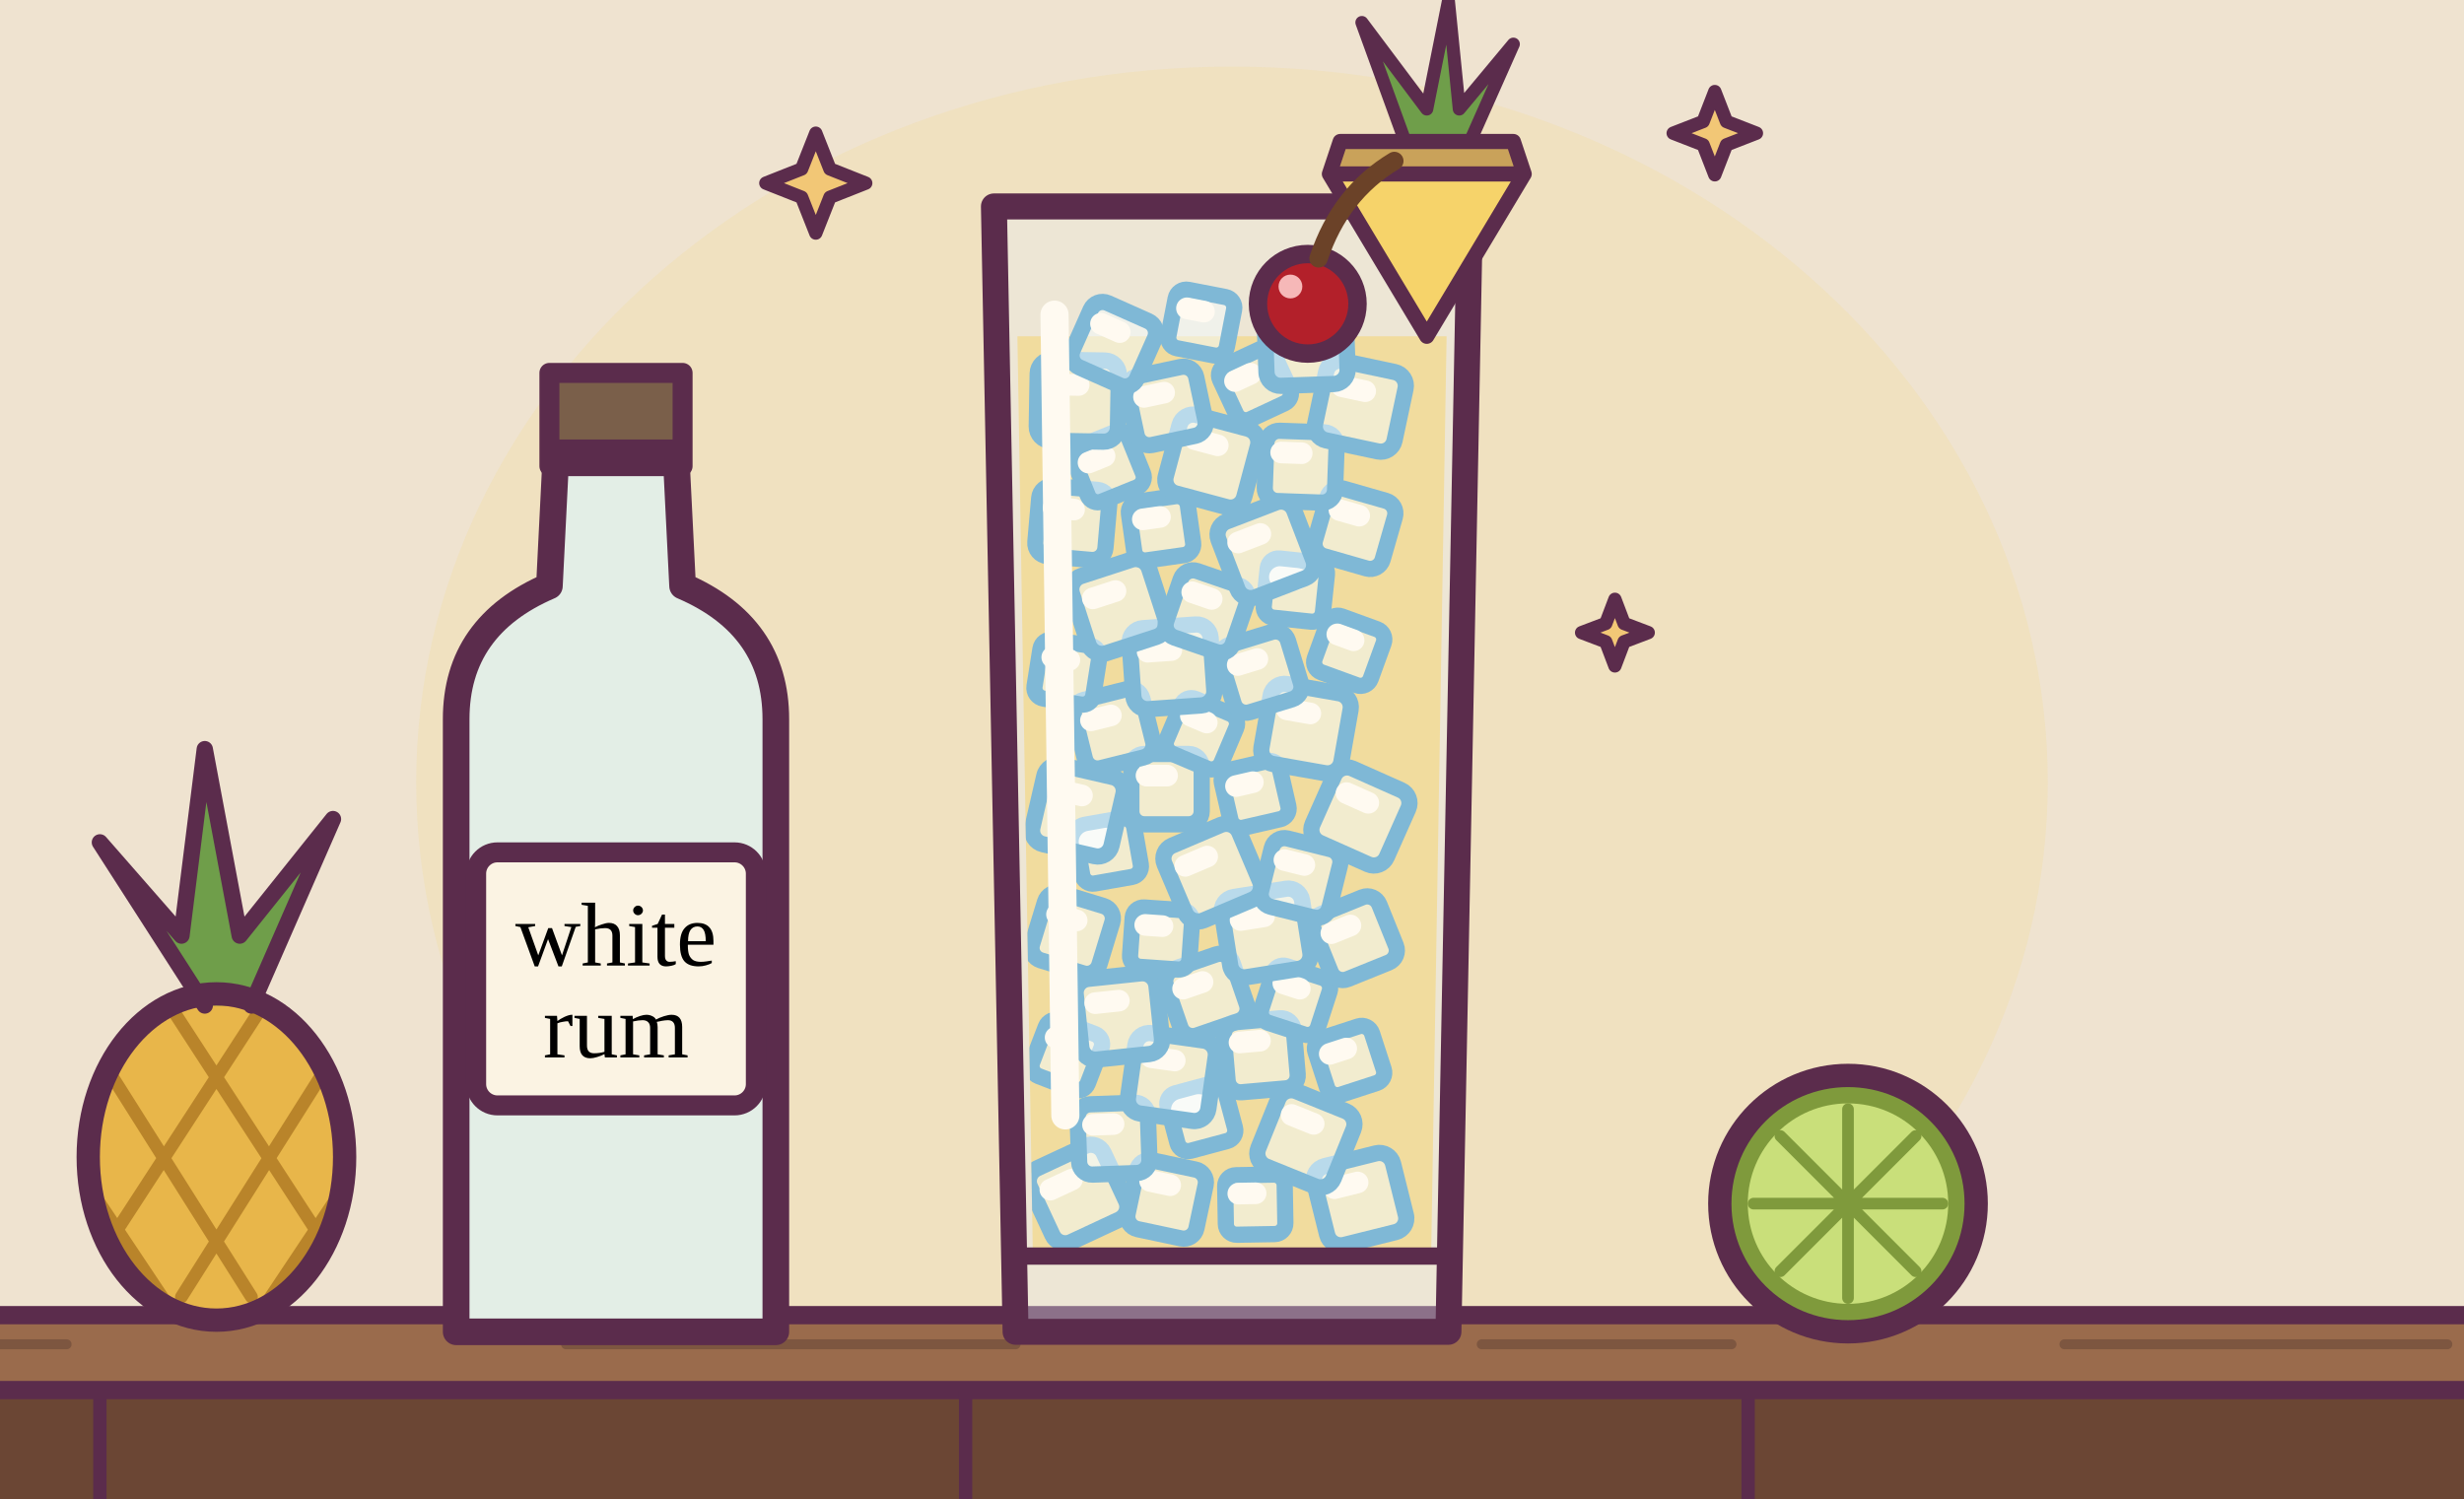
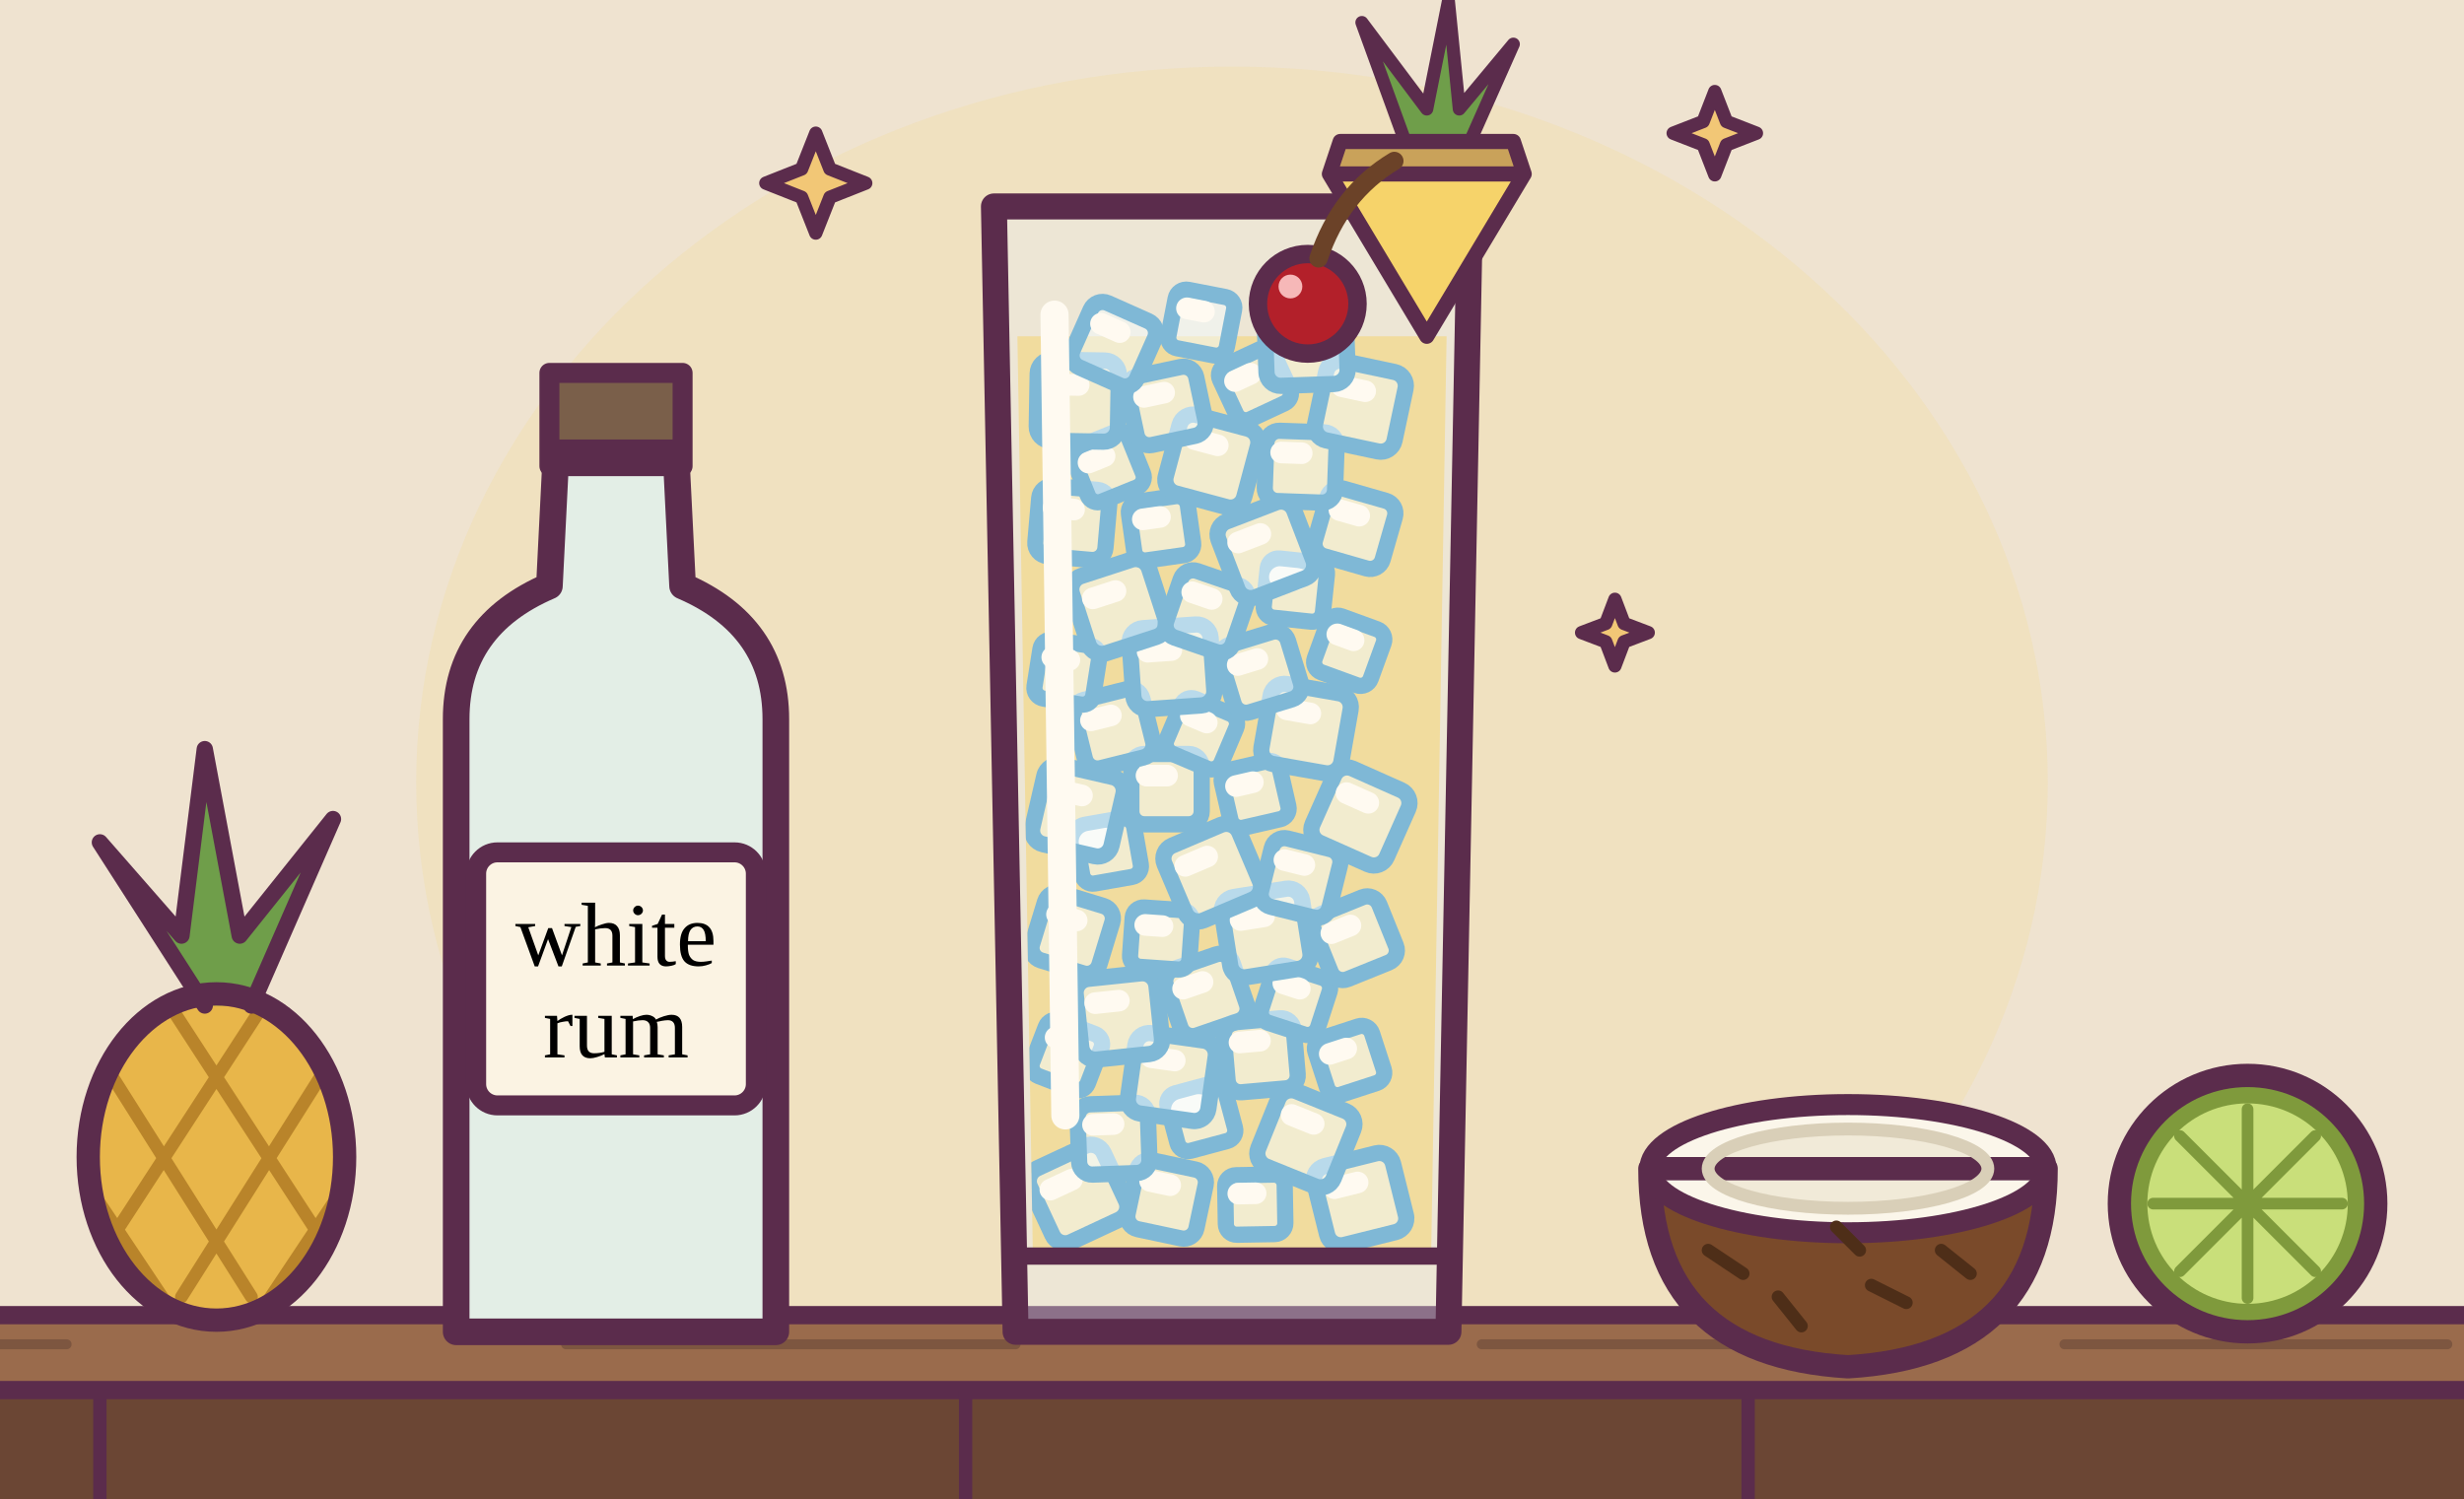
- <svg viewBox="0 0 296 180" role="img" aria-label="a Piña Colada in a tall glass of ice, garnished with a pineapple wedge and a cherry, next to a pineapple, a bottle of white rum and half a lime">
+ <svg viewBox="0 0 296 180" role="img" aria-label="a Piña Colada in a tall glass of ice, garnished with a pineapple wedge and a cherry, next to a pineapple, a bottle of white rum, half a coconut and half a lime">
  <g transform="translate(-52 -24)">
    <g filter="url(#wash)">
      <rect x="0" y="0" width="400" height="236" fill="#efe3d0" />
      <ellipse cx="200" cy="118" rx="98" ry="86" fill="#f1dc9e" opacity=".32" />
    </g>
    <rect x="0" y="182" width="400" height="54" fill="#6e4b39" />
    <g filter="url(#wash)">
      <rect x="0" y="182" width="400" height="9" fill="#9a6b4c" />
      <rect x="0" y="191" width="400" height="45" fill="#6b4634" />
    </g>
    <g filter="url(#crayon)" fill="none" stroke="#5b2c4c" stroke-width="2.2" stroke-linecap="round" stroke-linejoin="round">
      <path d="M0 182 H400 M0 191 H400" />
      <path d="M64 191 V236" stroke-width="1.6" />
      <path d="M168 191 V236" stroke-width="1.6" />
      <path d="M262 191 V236" stroke-width="1.6" />
      <path d="M352 191 V236" stroke-width="1.6" />
      <path d="M22 185.5 h38" stroke="#7d5640" stroke-width="1.2" />
      <path d="M120 185.5 h54" stroke="#7d5640" stroke-width="1.2" />
      <path d="M230 185.5 h30" stroke="#7d5640" stroke-width="1.2" />
      <path d="M300 185.5 h46" stroke="#7d5640" stroke-width="1.2" />
    </g>
    <g transform="translate(78 184)">
      <g transform="translate(0 0) scale(1.4)">
        <g filter="url(#wash)">
          <ellipse cx="0" cy="-15" rx="11" ry="14" fill="#e8b64a" />
          <path d="M-1 -28 L-10 -42 L-3 -34 L-1 -50 L2 -34 L10 -44 L3 -28Z" fill="#6f9e4a" />
        </g>
        <g filter="url(#crayon)" fill="none" stroke="#5b2c4c" stroke-width="2.6" stroke-linecap="round" stroke-linejoin="round">
          <path d="M-9 -22 L3 -3 M-4 -28 L9 -8 M-10 -11 L-4 -2 M9 -22 L-3 -3 M4 -28 L-9 -8 M10 -11 L4 -2" stroke="#b9842a" stroke-width="1.1" />
          <ellipse cx="0" cy="-15" rx="11" ry="14" stroke-width="2" />
          <path d="M-1 -28 L-10 -42 L-3 -34 L-1 -50 L2 -34 L10 -44 L3 -28" stroke-width="1.4" />
        </g>
      </g>
    </g>
    <g transform="translate(126 184)">
      <g transform="translate(0 0) scale(1.6)">
        <g filter="url(#wash)">
          <path d="M-12 0 L-12 -46 Q-12 -53 -5 -56 L-4.5 -66 L4.5 -66 L5 -56 Q12 -53 12 -46 L12 0Z" fill="#e3eee6" />
          <rect x="-10.5" y="-36" width="21" height="19" rx="1.6" fill="#fbf3e3" />
          <path d="M-5 -72 h10 v7 h-10Z" fill="#7a5f4a" />
        </g>
        <g filter="url(#crayon)" fill="none" stroke="#5b2c4c" stroke-width="2.6" stroke-linecap="round" stroke-linejoin="round">
          <path d="M-12 0 L-12 -46 Q-12 -53 -5 -56 L-4.5 -66 L4.5 -66 L5 -56 Q12 -53 12 -46 L12 0Z" stroke-width="2" />
          <rect x="-10.5" y="-36" width="21" height="19" rx="1.6" stroke-width="1.5" />
          <path d="M-5 -72 h10 v7 h-10Z" stroke-width="1.5" />
        </g>
        <text class="letter" x="0" y="-27.5" font-size="6.8" text-anchor="middle">white</text>
        <text class="letter" x="0" y="-20.6" font-size="6.8" text-anchor="middle">rum</text>
      </g>
    </g>
    <g transform="translate(274 184)">
      <g transform="translate(0 0) scale(1.4)">
        <g filter="url(#wash)">
+           <path d="M-17 -14 Q-17 2 0 3 Q17 2 17 -14Z" fill="#7a4a2a" />
+           <ellipse cx="0" cy="-14" rx="17" ry="5.5" fill="#fbf6ea" />
+           <ellipse cx="0" cy="-14" rx="12" ry="3.4" fill="#f1ead8" />
+         </g>
+         <g filter="url(#crayon)" fill="none" stroke="#5b2c4c" stroke-width="2.6" stroke-linecap="round" stroke-linejoin="round">
+           <path d="M-17 -14 Q-17 2 0 3 Q17 2 17 -14Z" stroke-width="2" />
+           <ellipse cx="0" cy="-14" rx="17" ry="5.5" stroke-width="1.8" />
+           <ellipse cx="0" cy="-14" rx="12" ry="3.4" stroke="#d9cfb8" stroke-width="1.1" />
+           <path d="M-12 -7 l3 2 M-6 -3 l2 2.5 M2 -4 l3 1.5 M8 -7 l2.5 2 M-1 -9 l2 2" stroke="#4e2e18" stroke-width="1.1" />
+         </g>
+       </g>
+     </g>
+     <g transform="translate(322 184)">
+       <g transform="translate(0 0) scale(1.4)">
+         <g filter="url(#wash)">
          <circle cx="0" cy="-11" r="11" fill="#7f9a3c" />
          <circle cx="0" cy="-11" r="8.6" fill="#c9df7a" />
        </g>
        <g filter="url(#crayon)" fill="none" stroke="#5b2c4c" stroke-width="2.6" stroke-linecap="round" stroke-linejoin="round">
          <circle cx="0" cy="-11" r="11" stroke-width="2" />
          <path d="M0 -11 L8.1 -11 M0 -11 L5.8 -5.2 M0 -11 L0 -2.9 M0 -11 L-5.8 -5.2 M0 -11 L-8.1 -11 M0 -11 L-5.8 -16.8 M0 -11 L-0 -19.1 M0 -11 L5.8 -16.8" stroke="#7f9a3c" stroke-width="1" />
        </g>
      </g>
    </g>
    <g transform="translate(200 184) scale(1.3)">
      <g filter="url(#wash)">
        <path d="M-22 -104 L22 -104 L20 0 L-20 0Z" fill="#e7f1fb" opacity=".35" />
      </g>
      <clipPath id="pina-colada-hero">
        <path d="M-20 -102 L20 -102 L18.4 -7 L-18.4 -7Z" />
      </clipPath>
      <g clip-path="url(#pina-colada-hero)">
        <g filter="url(#wash)">
          <rect x="-40" y="-92" width="80" height="87" fill="#f1dc9e" />
        </g>
        <g>
          <g transform="rotate(-25 -14.2 -12.8)">
            <g filter="url(#wash)">
              <rect x="-18" y="-16.5" width="7.5" height="7.5" rx="1.3" fill="#f4fbff" opacity=".5" />
            </g>
            <g filter="url(#crayon)" fill="none" stroke="#5b2c4c" stroke-width="2.6" stroke-linecap="round" stroke-linejoin="round">
              <rect x="-18" y="-16.5" width="7.5" height="7.5" rx="1.3" stroke="#7fb8d6" stroke-width="1.5" />
              <path d="M-16.4 -14.2 h2.2" stroke="#fffaf1" stroke-width="2" />
            </g>
          </g>
        </g>
        <g>
          <g transform="rotate(12 -6.1 -12.2)">
            <g filter="url(#wash)">
              <rect x="-9.3" y="-15.5" width="6.5" height="6.5" rx="1.2" fill="#f4fbff" opacity=".5" />
            </g>
            <g filter="url(#crayon)" fill="none" stroke="#5b2c4c" stroke-width="2.6" stroke-linecap="round" stroke-linejoin="round">
              <rect x="-9.3" y="-15.5" width="6.5" height="6.5" rx="1.2" stroke="#7fb8d6" stroke-width="1.5" />
              <path d="M-7.9 -13.6 h1.9" stroke="#fffaf1" stroke-width="2" />
            </g>
          </g>
        </g>
        <g>
          <g transform="rotate(-1 2.1 -11.8)">
            <g filter="url(#wash)">
              <rect x="-0.6" y="-14.5" width="5.5" height="5.5" rx="1" fill="#f4fbff" opacity=".5" />
            </g>
            <g filter="url(#crayon)" fill="none" stroke="#5b2c4c" stroke-width="2.6" stroke-linecap="round" stroke-linejoin="round">
              <rect x="-0.6" y="-14.5" width="5.5" height="5.5" rx="1" stroke="#7fb8d6" stroke-width="1.5" />
              <path d="M0.6 -12.8 h1.6" stroke="#fffaf1" stroke-width="2" />
            </g>
          </g>
        </g>
        <g>
          <g transform="rotate(-14 11.8 -12.2)">
            <g filter="url(#wash)">
              <rect x="8.1" y="-16" width="7.5" height="7.5" rx="1.3" fill="#f4fbff" opacity=".5" />
            </g>
            <g filter="url(#crayon)" fill="none" stroke="#5b2c4c" stroke-width="2.6" stroke-linecap="round" stroke-linejoin="round">
              <rect x="8.1" y="-16" width="7.5" height="7.5" rx="1.3" stroke="#7fb8d6" stroke-width="1.5" />
              <path d="M9.8 -13.8 h2.2" stroke="#fffaf1" stroke-width="2" />
            </g>
          </g>
        </g>
        <g>
          <g transform="rotate(-2 -10.9 -17.9)">
            <g filter="url(#wash)">
              <rect x="-14.2" y="-21.1" width="6.5" height="6.5" rx="1.2" fill="#f4fbff" opacity=".5" />
            </g>
            <g filter="url(#crayon)" fill="none" stroke="#5b2c4c" stroke-width="2.6" stroke-linecap="round" stroke-linejoin="round">
              <rect x="-14.2" y="-21.1" width="6.5" height="6.5" rx="1.2" stroke="#7fb8d6" stroke-width="1.5" />
              <path d="M-12.8 -19.2 h1.9" stroke="#fffaf1" stroke-width="2" />
            </g>
          </g>
        </g>
        <g>
          <g transform="rotate(-15 -2.8 -19.9)">
            <g filter="url(#wash)">
              <rect x="-5.6" y="-22.6" width="5.5" height="5.5" rx="1" fill="#f4fbff" opacity=".5" />
            </g>
            <g filter="url(#crayon)" fill="none" stroke="#5b2c4c" stroke-width="2.6" stroke-linecap="round" stroke-linejoin="round">
              <rect x="-5.6" y="-22.6" width="5.5" height="5.5" rx="1" stroke="#7fb8d6" stroke-width="1.5" />
              <path d="M-4.4 -21 h1.6" stroke="#fffaf1" stroke-width="2" />
            </g>
          </g>
        </g>
        <g>
          <g transform="rotate(22 6.8 -17.9)">
            <g filter="url(#wash)">
              <rect x="3.1" y="-21.6" width="7.5" height="7.5" rx="1.3" fill="#f4fbff" opacity=".5" />
            </g>
            <g filter="url(#crayon)" fill="none" stroke="#5b2c4c" stroke-width="2.6" stroke-linecap="round" stroke-linejoin="round">
              <rect x="3.1" y="-21.6" width="7.5" height="7.5" rx="1.3" stroke="#7fb8d6" stroke-width="1.5" />
              <path d="M4.8 -19.4 h2.2" stroke="#fffaf1" stroke-width="2" />
            </g>
          </g>
        </g>
        <g>
          <g transform="rotate(21 -15.2 -25.6)">
            <g filter="url(#wash)">
              <rect x="-18" y="-28.3" width="5.5" height="5.5" rx="1" fill="#f4fbff" opacity=".5" />
            </g>
            <g filter="url(#crayon)" fill="none" stroke="#5b2c4c" stroke-width="2.6" stroke-linecap="round" stroke-linejoin="round">
              <rect x="-18" y="-28.3" width="5.5" height="5.5" rx="1" stroke="#7fb8d6" stroke-width="1.5" />
              <path d="M-16.8 -26.7 h1.6" stroke="#fffaf1" stroke-width="2" />
            </g>
          </g>
        </g>
        <g>
          <g transform="rotate(8 -5.6 -23.6)">
            <g filter="url(#wash)">
              <rect x="-9.3" y="-27.3" width="7.5" height="7.5" rx="1.3" fill="#f4fbff" opacity=".5" />
            </g>
            <g filter="url(#crayon)" fill="none" stroke="#5b2c4c" stroke-width="2.6" stroke-linecap="round" stroke-linejoin="round">
              <rect x="-9.3" y="-27.3" width="7.5" height="7.5" rx="1.3" stroke="#7fb8d6" stroke-width="1.5" />
              <path d="M-7.7 -25.1 h2.2" stroke="#fffaf1" stroke-width="2" />
            </g>
          </g>
        </g>
        <g>
          <g transform="rotate(-5 2.6 -25.6)">
            <g filter="url(#wash)">
              <rect x="-0.6" y="-28.8" width="6.5" height="6.5" rx="1.2" fill="#f4fbff" opacity=".5" />
            </g>
            <g filter="url(#crayon)" fill="none" stroke="#5b2c4c" stroke-width="2.6" stroke-linecap="round" stroke-linejoin="round">
              <rect x="-0.6" y="-28.8" width="6.5" height="6.5" rx="1.2" stroke="#7fb8d6" stroke-width="1.5" />
              <path d="M0.8 -26.9 h1.9" stroke="#fffaf1" stroke-width="2" />
            </g>
          </g>
        </g>
        <g>
          <g transform="rotate(-18 10.8 -25.1)">
            <g filter="url(#wash)">
              <rect x="8.1" y="-27.8" width="5.5" height="5.5" rx="1" fill="#f4fbff" opacity=".5" />
            </g>
            <g filter="url(#crayon)" fill="none" stroke="#5b2c4c" stroke-width="2.6" stroke-linecap="round" stroke-linejoin="round">
              <rect x="8.1" y="-27.8" width="5.5" height="5.5" rx="1" stroke="#7fb8d6" stroke-width="1.5" />
              <path d="M9.3 -26.2 h1.6" stroke="#fffaf1" stroke-width="2" />
            </g>
          </g>
        </g>
        <g>
          <g transform="rotate(-6 -10.4 -29.1)">
            <g filter="url(#wash)">
              <rect x="-14.2" y="-32.9" width="7.5" height="7.5" rx="1.3" fill="#f4fbff" opacity=".5" />
            </g>
            <g filter="url(#crayon)" fill="none" stroke="#5b2c4c" stroke-width="2.6" stroke-linecap="round" stroke-linejoin="round">
              <rect x="-14.2" y="-32.9" width="7.5" height="7.5" rx="1.3" stroke="#7fb8d6" stroke-width="1.5" />
              <path d="M-12.5 -30.6 h2.2" stroke="#fffaf1" stroke-width="2" />
            </g>
          </g>
        </g>
        <g>
          <g transform="rotate(-19 -2.3 -31.1)">
            <g filter="url(#wash)">
              <rect x="-5.6" y="-34.4" width="6.5" height="6.5" rx="1.2" fill="#f4fbff" opacity=".5" />
            </g>
            <g filter="url(#crayon)" fill="none" stroke="#5b2c4c" stroke-width="2.6" stroke-linecap="round" stroke-linejoin="round">
              <rect x="-5.6" y="-34.4" width="6.5" height="6.5" rx="1.2" stroke="#7fb8d6" stroke-width="1.5" />
              <path d="M-4.2 -32.4 h1.9" stroke="#fffaf1" stroke-width="2" />
            </g>
          </g>
        </g>
        <g>
          <g transform="rotate(18 5.8 -30.6)">
            <g filter="url(#wash)">
              <rect x="3.1" y="-33.4" width="5.5" height="5.5" rx="1" fill="#f4fbff" opacity=".5" />
            </g>
            <g filter="url(#crayon)" fill="none" stroke="#5b2c4c" stroke-width="2.6" stroke-linecap="round" stroke-linejoin="round">
              <rect x="3.1" y="-33.4" width="5.5" height="5.5" rx="1" stroke="#7fb8d6" stroke-width="1.5" />
              <path d="M4.3 -31.8 h1.6" stroke="#fffaf1" stroke-width="2" />
            </g>
          </g>
        </g>
        <g>
          <g transform="rotate(17 -14.8 -36.9)">
            <g filter="url(#wash)">
              <rect x="-18" y="-40.1" width="6.5" height="6.5" rx="1.2" fill="#f4fbff" opacity=".5" />
            </g>
            <g filter="url(#crayon)" fill="none" stroke="#5b2c4c" stroke-width="2.6" stroke-linecap="round" stroke-linejoin="round">
              <rect x="-18" y="-40.1" width="6.5" height="6.5" rx="1.2" stroke="#7fb8d6" stroke-width="1.5" />
              <path d="M-16.6 -38.1 h1.9" stroke="#fffaf1" stroke-width="2" />
            </g>
          </g>
        </g>
        <g>
          <g transform="rotate(4 -6.6 -36.4)">
            <g filter="url(#wash)">
              <rect x="-9.3" y="-39.1" width="5.5" height="5.5" rx="1" fill="#f4fbff" opacity=".5" />
            </g>
            <g filter="url(#crayon)" fill="none" stroke="#5b2c4c" stroke-width="2.6" stroke-linecap="round" stroke-linejoin="round">
              <rect x="-9.3" y="-39.1" width="5.5" height="5.5" rx="1" stroke="#7fb8d6" stroke-width="1.5" />
              <path d="M-8.1 -37.5 h1.6" stroke="#fffaf1" stroke-width="2" />
            </g>
          </g>
        </g>
        <g>
          <g transform="rotate(-9 3.1 -36.9)">
            <g filter="url(#wash)">
              <rect x="-0.6" y="-40.6" width="7.5" height="7.5" rx="1.3" fill="#f4fbff" opacity=".5" />
            </g>
            <g filter="url(#crayon)" fill="none" stroke="#5b2c4c" stroke-width="2.6" stroke-linecap="round" stroke-linejoin="round">
              <rect x="-0.6" y="-40.6" width="7.5" height="7.5" rx="1.3" stroke="#7fb8d6" stroke-width="1.5" />
              <path d="M1 -38.4 h2.2" stroke="#fffaf1" stroke-width="2" />
            </g>
          </g>
        </g>
        <g>
          <g transform="rotate(-22 11.3 -36.4)">
            <g filter="url(#wash)">
              <rect x="8.1" y="-39.6" width="6.5" height="6.5" rx="1.2" fill="#f4fbff" opacity=".5" />
            </g>
            <g filter="url(#crayon)" fill="none" stroke="#5b2c4c" stroke-width="2.6" stroke-linecap="round" stroke-linejoin="round">
              <rect x="8.1" y="-39.6" width="6.5" height="6.5" rx="1.2" stroke="#7fb8d6" stroke-width="1.5" />
              <path d="M9.5 -37.6 h1.9" stroke="#fffaf1" stroke-width="2" />
            </g>
          </g>
        </g>
        <g>
          <g transform="rotate(-10 -11.4 -44.5)">
            <g filter="url(#wash)">
              <rect x="-14.2" y="-47.2" width="5.5" height="5.5" rx="1" fill="#f4fbff" opacity=".5" />
            </g>
            <g filter="url(#crayon)" fill="none" stroke="#5b2c4c" stroke-width="2.6" stroke-linecap="round" stroke-linejoin="round">
              <rect x="-14.2" y="-47.2" width="5.5" height="5.5" rx="1" stroke="#7fb8d6" stroke-width="1.5" />
              <path d="M-13 -45.6 h1.6" stroke="#fffaf1" stroke-width="2" />
            </g>
          </g>
        </g>
        <g>
          <g transform="rotate(-23 -1.8 -42.5)">
            <g filter="url(#wash)">
              <rect x="-5.6" y="-46.2" width="7.5" height="7.5" rx="1.3" fill="#f4fbff" opacity=".5" />
            </g>
            <g filter="url(#crayon)" fill="none" stroke="#5b2c4c" stroke-width="2.6" stroke-linecap="round" stroke-linejoin="round">
              <rect x="-5.6" y="-46.2" width="7.5" height="7.5" rx="1.3" stroke="#7fb8d6" stroke-width="1.5" />
              <path d="M-3.9 -44 h2.2" stroke="#fffaf1" stroke-width="2" />
            </g>
          </g>
        </g>
        <g>
          <g transform="rotate(14 6.3 -42)">
            <g filter="url(#wash)">
              <rect x="3.1" y="-45.2" width="6.5" height="6.5" rx="1.2" fill="#f4fbff" opacity=".5" />
            </g>
            <g filter="url(#crayon)" fill="none" stroke="#5b2c4c" stroke-width="2.6" stroke-linecap="round" stroke-linejoin="round">
              <rect x="3.1" y="-45.2" width="6.5" height="6.5" rx="1.2" stroke="#7fb8d6" stroke-width="1.5" />
              <path d="M4.5 -43.2 h1.9" stroke="#fffaf1" stroke-width="2" />
            </g>
          </g>
        </g>
        <g>
          <g transform="rotate(13 -14.2 -48.1)">
            <g filter="url(#wash)">
              <rect x="-18" y="-51.9" width="7.5" height="7.5" rx="1.3" fill="#f4fbff" opacity=".5" />
            </g>
            <g filter="url(#crayon)" fill="none" stroke="#5b2c4c" stroke-width="2.6" stroke-linecap="round" stroke-linejoin="round">
              <rect x="-18" y="-51.9" width="7.5" height="7.5" rx="1.3" stroke="#7fb8d6" stroke-width="1.5" />
              <path d="M-16.4 -49.6 h2.2" stroke="#fffaf1" stroke-width="2" />
            </g>
          </g>
        </g>
        <g>
          <g>
            <g filter="url(#wash)">
              <rect x="-9.3" y="-53.4" width="6.5" height="6.5" rx="1.2" fill="#f4fbff" opacity=".5" />
            </g>
            <g filter="url(#crayon)" fill="none" stroke="#5b2c4c" stroke-width="2.6" stroke-linecap="round" stroke-linejoin="round">
              <rect x="-9.3" y="-53.4" width="6.5" height="6.5" rx="1.2" stroke="#7fb8d6" stroke-width="1.5" />
              <path d="M-7.9 -51.4 h1.9" stroke="#fffaf1" stroke-width="2" />
            </g>
          </g>
        </g>
        <g>
          <g transform="rotate(-13 2.1 -49.6)">
            <g filter="url(#wash)">
              <rect x="-0.6" y="-52.4" width="5.5" height="5.5" rx="1" fill="#f4fbff" opacity=".5" />
            </g>
            <g filter="url(#crayon)" fill="none" stroke="#5b2c4c" stroke-width="2.6" stroke-linecap="round" stroke-linejoin="round">
              <rect x="-0.6" y="-52.4" width="5.5" height="5.5" rx="1" stroke="#7fb8d6" stroke-width="1.5" />
              <path d="M0.6 -50.8 h1.6" stroke="#fffaf1" stroke-width="2" />
            </g>
          </g>
        </g>
        <g>
          <g transform="rotate(24 11.8 -47.6)">
            <g filter="url(#wash)">
              <rect x="8.1" y="-51.4" width="7.5" height="7.5" rx="1.3" fill="#f4fbff" opacity=".5" />
            </g>
            <g filter="url(#crayon)" fill="none" stroke="#5b2c4c" stroke-width="2.6" stroke-linecap="round" stroke-linejoin="round">
              <rect x="8.1" y="-51.4" width="7.5" height="7.5" rx="1.3" stroke="#7fb8d6" stroke-width="1.5" />
              <path d="M9.8 -49.1 h2.2" stroke="#fffaf1" stroke-width="2" />
            </g>
          </g>
        </g>
        <g>
          <g transform="rotate(-14 -10.9 -55.8)">
            <g filter="url(#wash)">
              <rect x="-14.2" y="-59" width="6.5" height="6.5" rx="1.2" fill="#f4fbff" opacity=".5" />
            </g>
            <g filter="url(#crayon)" fill="none" stroke="#5b2c4c" stroke-width="2.6" stroke-linecap="round" stroke-linejoin="round">
              <rect x="-14.2" y="-59" width="6.5" height="6.5" rx="1.2" stroke="#7fb8d6" stroke-width="1.5" />
              <path d="M-12.8 -57 h1.9" stroke="#fffaf1" stroke-width="2" />
            </g>
          </g>
        </g>
        <g>
          <g transform="rotate(23 -2.8 -55.2)">
            <g filter="url(#wash)">
              <rect x="-5.6" y="-58" width="5.5" height="5.5" rx="1" fill="#f4fbff" opacity=".5" />
            </g>
            <g filter="url(#crayon)" fill="none" stroke="#5b2c4c" stroke-width="2.6" stroke-linecap="round" stroke-linejoin="round">
              <rect x="-5.6" y="-58" width="5.5" height="5.5" rx="1" stroke="#7fb8d6" stroke-width="1.5" />
              <path d="M-4.4 -56.4 h1.6" stroke="#fffaf1" stroke-width="2" />
            </g>
          </g>
        </g>
        <g>
          <g transform="rotate(10 6.8 -55.8)">
            <g filter="url(#wash)">
              <rect x="3.1" y="-59.5" width="7.5" height="7.5" rx="1.3" fill="#f4fbff" opacity=".5" />
            </g>
            <g filter="url(#crayon)" fill="none" stroke="#5b2c4c" stroke-width="2.6" stroke-linecap="round" stroke-linejoin="round">
              <rect x="3.1" y="-59.5" width="7.5" height="7.5" rx="1.3" stroke="#7fb8d6" stroke-width="1.5" />
              <path d="M4.8 -57.2 h2.2" stroke="#fffaf1" stroke-width="2" />
            </g>
          </g>
        </g>
        <g>
          <g transform="rotate(9 -15.2 -61)">
            <g filter="url(#wash)">
              <rect x="-18" y="-63.7" width="5.5" height="5.5" rx="1" fill="#f4fbff" opacity=".5" />
            </g>
            <g filter="url(#crayon)" fill="none" stroke="#5b2c4c" stroke-width="2.6" stroke-linecap="round" stroke-linejoin="round">
              <rect x="-18" y="-63.7" width="5.5" height="5.5" rx="1" stroke="#7fb8d6" stroke-width="1.5" />
              <path d="M-16.8 -62.1 h1.6" stroke="#fffaf1" stroke-width="2" />
            </g>
          </g>
        </g>
        <g>
          <g transform="rotate(-4 -5.6 -61.5)">
            <g filter="url(#wash)">
              <rect x="-9.3" y="-65.2" width="7.5" height="7.5" rx="1.3" fill="#f4fbff" opacity=".5" />
            </g>
            <g filter="url(#crayon)" fill="none" stroke="#5b2c4c" stroke-width="2.6" stroke-linecap="round" stroke-linejoin="round">
              <rect x="-9.3" y="-65.2" width="7.5" height="7.5" rx="1.3" stroke="#7fb8d6" stroke-width="1.5" />
              <path d="M-7.7 -63 h2.2" stroke="#fffaf1" stroke-width="2" />
            </g>
          </g>
        </g>
        <g>
          <g transform="rotate(-17 2.6 -61)">
            <g filter="url(#wash)">
              <rect x="-0.6" y="-64.2" width="6.5" height="6.5" rx="1.2" fill="#f4fbff" opacity=".5" />
            </g>
            <g filter="url(#crayon)" fill="none" stroke="#5b2c4c" stroke-width="2.6" stroke-linecap="round" stroke-linejoin="round">
              <rect x="-0.6" y="-64.2" width="6.5" height="6.5" rx="1.2" stroke="#7fb8d6" stroke-width="1.5" />
              <path d="M0.8 -62.2 h1.9" stroke="#fffaf1" stroke-width="2" />
            </g>
          </g>
        </g>
        <g>
          <g transform="rotate(20 10.8 -63)">
            <g filter="url(#wash)">
              <rect x="8.1" y="-65.7" width="5.5" height="5.5" rx="1" fill="#f4fbff" opacity=".5" />
            </g>
            <g filter="url(#crayon)" fill="none" stroke="#5b2c4c" stroke-width="2.6" stroke-linecap="round" stroke-linejoin="round">
              <rect x="8.1" y="-65.7" width="5.5" height="5.5" rx="1" stroke="#7fb8d6" stroke-width="1.5" />
              <path d="M9.3 -64 h1.6" stroke="#fffaf1" stroke-width="2" />
            </g>
          </g>
        </g>
        <g>
          <g transform="rotate(-18 -10.4 -67)">
            <g filter="url(#wash)">
              <rect x="-14.2" y="-70.8" width="7.5" height="7.5" rx="1.3" fill="#f4fbff" opacity=".5" />
            </g>
            <g filter="url(#crayon)" fill="none" stroke="#5b2c4c" stroke-width="2.6" stroke-linecap="round" stroke-linejoin="round">
              <rect x="-14.2" y="-70.8" width="7.5" height="7.5" rx="1.3" stroke="#7fb8d6" stroke-width="1.5" />
              <path d="M-12.5 -68.5 h2.2" stroke="#fffaf1" stroke-width="2" />
            </g>
          </g>
        </g>
        <g>
          <g transform="rotate(19 -2.3 -66.5)">
            <g filter="url(#wash)">
              <rect x="-5.6" y="-69.8" width="6.5" height="6.5" rx="1.2" fill="#f4fbff" opacity=".5" />
            </g>
            <g filter="url(#crayon)" fill="none" stroke="#5b2c4c" stroke-width="2.6" stroke-linecap="round" stroke-linejoin="round">
              <rect x="-5.6" y="-69.8" width="6.5" height="6.5" rx="1.2" stroke="#7fb8d6" stroke-width="1.5" />
              <path d="M-4.2 -67.8 h1.9" stroke="#fffaf1" stroke-width="2" />
            </g>
          </g>
        </g>
        <g>
          <g transform="rotate(6 5.8 -68.5)">
            <g filter="url(#wash)">
              <rect x="3.1" y="-71.3" width="5.5" height="5.5" rx="1" fill="#f4fbff" opacity=".5" />
            </g>
            <g filter="url(#crayon)" fill="none" stroke="#5b2c4c" stroke-width="2.6" stroke-linecap="round" stroke-linejoin="round">
              <rect x="3.1" y="-71.3" width="5.5" height="5.5" rx="1" stroke="#7fb8d6" stroke-width="1.5" />
              <path d="M4.3 -69.6 h1.6" stroke="#fffaf1" stroke-width="2" />
            </g>
          </g>
        </g>
        <g>
          <g transform="rotate(5 -14.8 -74.8)">
            <g filter="url(#wash)">
              <rect x="-18" y="-78" width="6.5" height="6.5" rx="1.2" fill="#f4fbff" opacity=".5" />
            </g>
            <g filter="url(#crayon)" fill="none" stroke="#5b2c4c" stroke-width="2.6" stroke-linecap="round" stroke-linejoin="round">
              <rect x="-18" y="-78" width="6.5" height="6.5" rx="1.2" stroke="#7fb8d6" stroke-width="1.5" />
              <path d="M-16.6 -76 h1.9" stroke="#fffaf1" stroke-width="2" />
            </g>
          </g>
        </g>
        <g>
          <g transform="rotate(-8 -6.6 -74.2)">
            <g filter="url(#wash)">
              <rect x="-9.3" y="-77" width="5.5" height="5.5" rx="1" fill="#f4fbff" opacity=".5" />
            </g>
            <g filter="url(#crayon)" fill="none" stroke="#5b2c4c" stroke-width="2.6" stroke-linecap="round" stroke-linejoin="round">
              <rect x="-9.3" y="-77" width="5.5" height="5.5" rx="1" stroke="#7fb8d6" stroke-width="1.5" />
              <path d="M-8.1 -75.3 h1.6" stroke="#fffaf1" stroke-width="2" />
            </g>
          </g>
        </g>
        <g>
          <g transform="rotate(-21 3.1 -72.2)">
            <g filter="url(#wash)">
              <rect x="-0.6" y="-76" width="7.5" height="7.5" rx="1.3" fill="#f4fbff" opacity=".5" />
            </g>
            <g filter="url(#crayon)" fill="none" stroke="#5b2c4c" stroke-width="2.6" stroke-linecap="round" stroke-linejoin="round">
              <rect x="-0.6" y="-76" width="7.5" height="7.5" rx="1.3" stroke="#7fb8d6" stroke-width="1.5" />
              <path d="M1 -73.8 h2.2" stroke="#fffaf1" stroke-width="2" />
            </g>
          </g>
        </g>
        <g>
          <g transform="rotate(16 11.3 -74.2)">
            <g filter="url(#wash)">
              <rect x="8.1" y="-77.5" width="6.5" height="6.5" rx="1.2" fill="#f4fbff" opacity=".5" />
            </g>
            <g filter="url(#crayon)" fill="none" stroke="#5b2c4c" stroke-width="2.6" stroke-linecap="round" stroke-linejoin="round">
              <rect x="8.1" y="-77.5" width="6.5" height="6.5" rx="1.2" stroke="#7fb8d6" stroke-width="1.5" />
              <path d="M9.5 -75.5 h1.9" stroke="#fffaf1" stroke-width="2" />
            </g>
          </g>
        </g>
        <g>
          <g transform="rotate(-22 -11.4 -80)">
            <g filter="url(#wash)">
              <rect x="-14.2" y="-82.7" width="5.5" height="5.5" rx="1" fill="#f4fbff" opacity=".5" />
            </g>
            <g filter="url(#crayon)" fill="none" stroke="#5b2c4c" stroke-width="2.6" stroke-linecap="round" stroke-linejoin="round">
              <rect x="-14.2" y="-82.7" width="5.5" height="5.5" rx="1" stroke="#7fb8d6" stroke-width="1.5" />
              <path d="M-13 -81 h1.6" stroke="#fffaf1" stroke-width="2" />
            </g>
          </g>
        </g>
        <g>
          <g transform="rotate(15 -1.8 -80.5)">
            <g filter="url(#wash)">
              <rect x="-5.6" y="-84.2" width="7.5" height="7.5" rx="1.3" fill="#f4fbff" opacity=".5" />
            </g>
            <g filter="url(#crayon)" fill="none" stroke="#5b2c4c" stroke-width="2.6" stroke-linecap="round" stroke-linejoin="round">
              <rect x="-5.6" y="-84.2" width="7.5" height="7.5" rx="1.3" stroke="#7fb8d6" stroke-width="1.5" />
              <path d="M-3.9 -82 h2.2" stroke="#fffaf1" stroke-width="2" />
            </g>
          </g>
        </g>
        <g>
          <g transform="rotate(2 6.3 -80)">
            <g filter="url(#wash)">
              <rect x="3.1" y="-83.2" width="6.5" height="6.5" rx="1.2" fill="#f4fbff" opacity=".5" />
            </g>
            <g filter="url(#crayon)" fill="none" stroke="#5b2c4c" stroke-width="2.6" stroke-linecap="round" stroke-linejoin="round">
              <rect x="3.1" y="-83.2" width="6.5" height="6.5" rx="1.2" stroke="#7fb8d6" stroke-width="1.5" />
              <path d="M4.5 -81.2 h1.9" stroke="#fffaf1" stroke-width="2" />
            </g>
          </g>
        </g>
        <g>
          <g transform="rotate(1 -14.2 -86)">
            <g filter="url(#wash)">
              <rect x="-18" y="-89.8" width="7.5" height="7.5" rx="1.3" fill="#f4fbff" opacity=".5" />
            </g>
            <g filter="url(#crayon)" fill="none" stroke="#5b2c4c" stroke-width="2.6" stroke-linecap="round" stroke-linejoin="round">
              <rect x="-18" y="-89.8" width="7.5" height="7.5" rx="1.3" stroke="#7fb8d6" stroke-width="1.5" />
              <path d="M-16.4 -87.5 h2.2" stroke="#fffaf1" stroke-width="2" />
            </g>
          </g>
        </g>
        <g>
          <g transform="rotate(-12 -6.1 -85.5)">
            <g filter="url(#wash)">
              <rect x="-9.3" y="-88.8" width="6.5" height="6.5" rx="1.2" fill="#f4fbff" opacity=".5" />
            </g>
            <g filter="url(#crayon)" fill="none" stroke="#5b2c4c" stroke-width="2.6" stroke-linecap="round" stroke-linejoin="round">
              <rect x="-9.3" y="-88.8" width="6.5" height="6.5" rx="1.2" stroke="#7fb8d6" stroke-width="1.5" />
              <path d="M-7.9 -86.8 h1.9" stroke="#fffaf1" stroke-width="2" />
            </g>
          </g>
        </g>
        <g>
          <g transform="rotate(-25 2.1 -87.5)">
            <g filter="url(#wash)">
              <rect x="-0.6" y="-90.3" width="5.5" height="5.5" rx="1" fill="#f4fbff" opacity=".5" />
            </g>
            <g filter="url(#crayon)" fill="none" stroke="#5b2c4c" stroke-width="2.6" stroke-linecap="round" stroke-linejoin="round">
              <rect x="-0.6" y="-90.3" width="5.5" height="5.5" rx="1" stroke="#7fb8d6" stroke-width="1.5" />
              <path d="M0.6 -88.6 h1.6" stroke="#fffaf1" stroke-width="2" />
            </g>
          </g>
        </g>
        <g>
          <g transform="rotate(12 11.8 -85.5)">
            <g filter="url(#wash)">
              <rect x="8.1" y="-89.3" width="7.5" height="7.5" rx="1.3" fill="#f4fbff" opacity=".5" />
            </g>
            <g filter="url(#crayon)" fill="none" stroke="#5b2c4c" stroke-width="2.6" stroke-linecap="round" stroke-linejoin="round">
              <rect x="8.1" y="-89.3" width="7.5" height="7.5" rx="1.3" stroke="#7fb8d6" stroke-width="1.5" />
              <path d="M9.8 -87 h2.2" stroke="#fffaf1" stroke-width="2" />
            </g>
          </g>
        </g>
        <g>
          <g transform="rotate(24 -10.9 -91.2)">
            <g filter="url(#wash)">
              <rect x="-14.2" y="-94.5" width="6.5" height="6.5" rx="1.2" fill="#f4fbff" opacity=".5" />
            </g>
            <g filter="url(#crayon)" fill="none" stroke="#5b2c4c" stroke-width="2.6" stroke-linecap="round" stroke-linejoin="round">
              <rect x="-14.2" y="-94.5" width="6.5" height="6.5" rx="1.2" stroke="#7fb8d6" stroke-width="1.5" />
              <path d="M-12.8 -92.5 h1.9" stroke="#fffaf1" stroke-width="2" />
            </g>
          </g>
        </g>
        <g>
          <g transform="rotate(11 -2.8 -93.2)">
            <g filter="url(#wash)">
              <rect x="-5.6" y="-96" width="5.5" height="5.5" rx="1" fill="#f4fbff" opacity=".5" />
            </g>
            <g filter="url(#crayon)" fill="none" stroke="#5b2c4c" stroke-width="2.6" stroke-linecap="round" stroke-linejoin="round">
              <rect x="-5.6" y="-96" width="5.5" height="5.5" rx="1" stroke="#7fb8d6" stroke-width="1.5" />
              <path d="M-4.4 -94.3 h1.6" stroke="#fffaf1" stroke-width="2" />
            </g>
          </g>
        </g>
        <g>
          <g transform="rotate(-2 6.8 -91.2)">
            <g filter="url(#wash)">
              <rect x="3.1" y="-95" width="7.5" height="7.5" rx="1.3" fill="#f4fbff" opacity=".5" />
            </g>
            <g filter="url(#crayon)" fill="none" stroke="#5b2c4c" stroke-width="2.6" stroke-linecap="round" stroke-linejoin="round">
              <rect x="3.1" y="-95" width="7.5" height="7.5" rx="1.3" stroke="#7fb8d6" stroke-width="1.5" />
              <path d="M4.8 -92.8 h2.2" stroke="#fffaf1" stroke-width="2" />
            </g>
          </g>
        </g>
      </g>
      <g filter="url(#crayon)" fill="none" stroke="#5b2c4c" stroke-width="2.6" stroke-linecap="round" stroke-linejoin="round">
        <path d="M-22 -104 L22 -104 L20 0 L-20 0Z" stroke-width="2.4" />
        <path d="M-19.6 -7 H19.6" stroke-width="1.6" />
        <path d="M-16.4 -94 L-15.4 -20" stroke="#fffaf1" stroke-width="2.6" />
      </g>
      <g transform="translate(18 -105)">
        <g filter="url(#wash)">
          <path d="M-9 -2 L9 -2 L0 13Z" fill="#f6d36a" />
          <path d="M-9 -2 L9 -2 L8 -5 L-8 -5Z" fill="#c9a25a" />
          <path d="M-2 -5 L-6 -16 L0 -8 L2 -18 L3 -8 L8 -14 L4 -5Z" fill="#6f9e4a" />
        </g>
        <g filter="url(#crayon)" fill="none" stroke="#5b2c4c" stroke-width="2.6" stroke-linecap="round" stroke-linejoin="round">
          <path d="M-9 -2 L9 -2 L0 13Z M-9 -2 L-8 -5 L8 -5 L9 -2" stroke-width="1.4" />
          <path d="M-2 -5 L-6 -16 L0 -8 L2 -18 L3 -8 L8 -14 L4 -5" stroke-width="1.2" />
        </g>
      </g>
      <g transform="translate(7 -95)">
        <g filter="url(#wash)">
          <circle r="4.6" fill="#b3202a" />
        </g>
        <g filter="url(#crayon)" fill="none" stroke="#5b2c4c" stroke-width="2.6" stroke-linecap="round" stroke-linejoin="round">
          <circle r="4.6" stroke-width="1.7" />
          <path d="M1 -4.2 q2 -6 7 -9" stroke="#6b4228" stroke-width="1.7" />
        </g>
        <circle cx="-1.6" cy="-1.6" r="1.1" fill="#f6b8b8" />
      </g>
    </g>
    <g class="twinkle" style="transform-origin:150px 46px">
      <path d="M150 40 L151.7 44.3 L156 46 L151.7 47.7 L150 52 L148.3 47.7 L144 46 L148.3 44.3Z" fill="#f2c776" stroke="#5b2c4c" stroke-width="1.6" stroke-linejoin="round" />
    </g>
    <g class="twinkle d2" style="transform-origin:258px 40px">
      <path d="M258 35 L259.4 38.6 L263 40 L259.4 41.4 L258 45 L256.6 41.4 L253 40 L256.6 38.6Z" fill="#f2c776" stroke="#5b2c4c" stroke-width="1.6" stroke-linejoin="round" />
    </g>
    <g class="twinkle d3" style="transform-origin:246px 100px">
      <path d="M246 96 L247.1 98.9 L250 100 L247.1 101.1 L246 104 L244.9 101.1 L242 100 L244.9 98.9Z" fill="#f2c776" stroke="#5b2c4c" stroke-width="1.6" stroke-linejoin="round" />
    </g>
  </g>
</svg>
